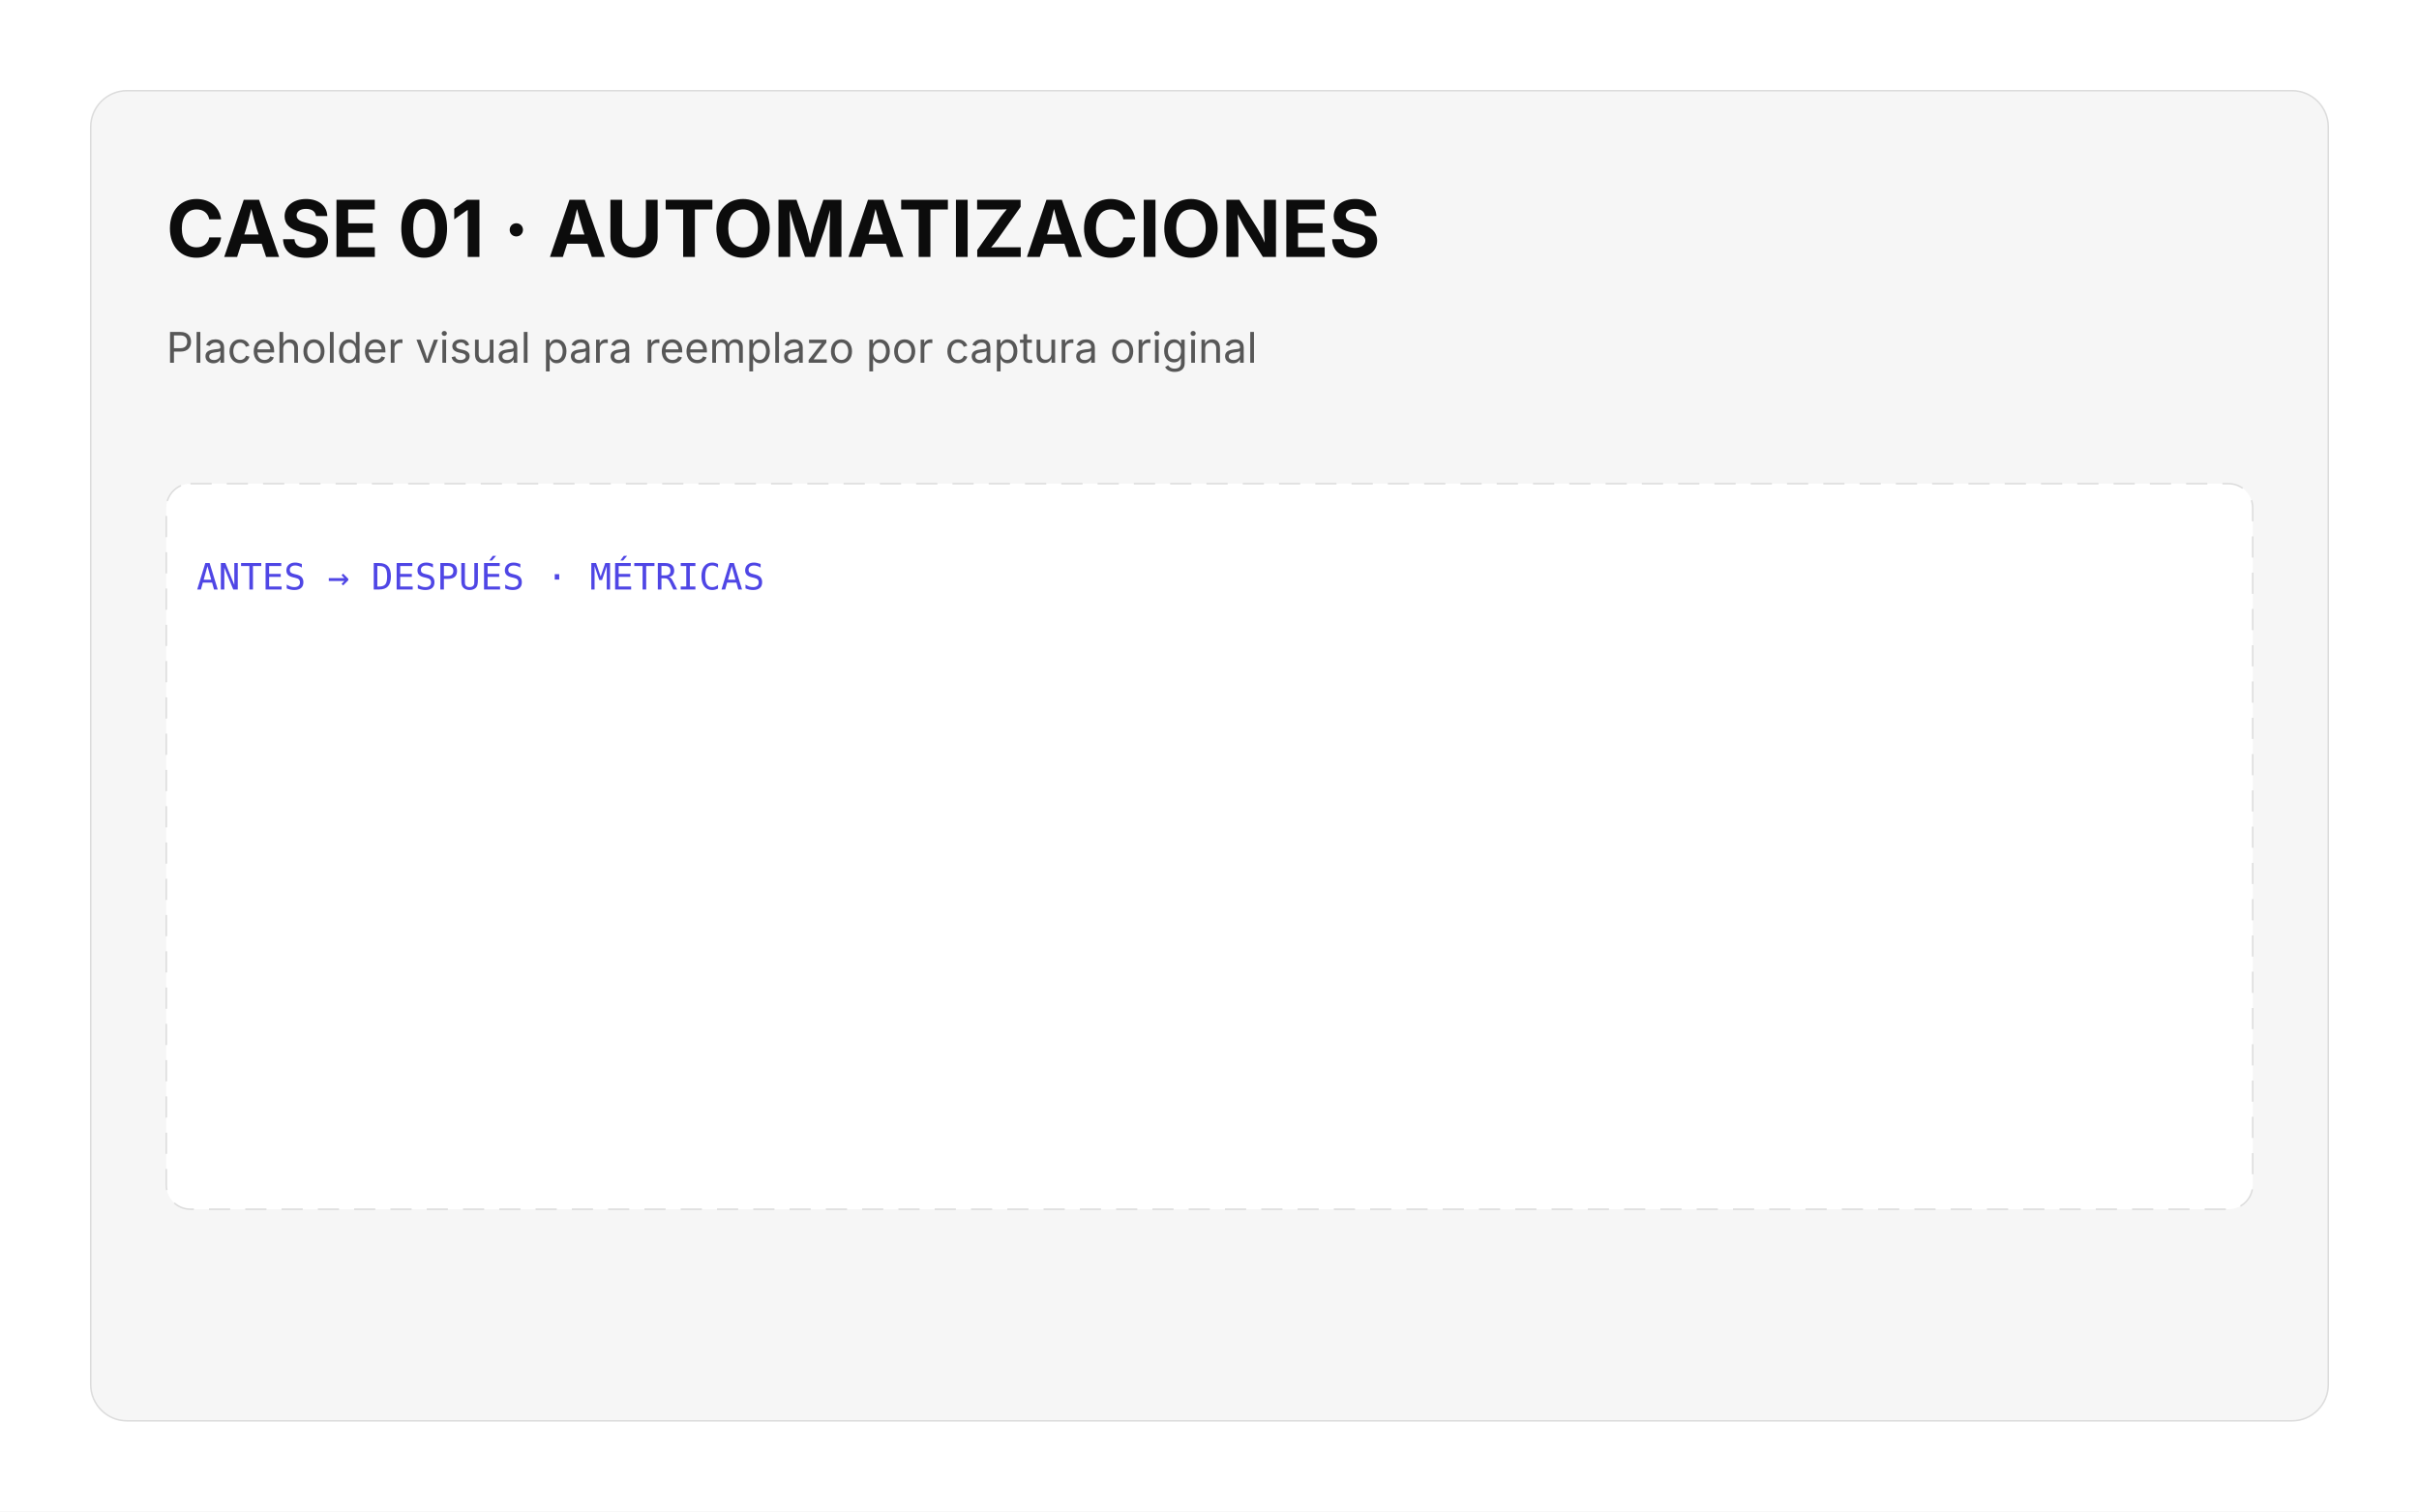
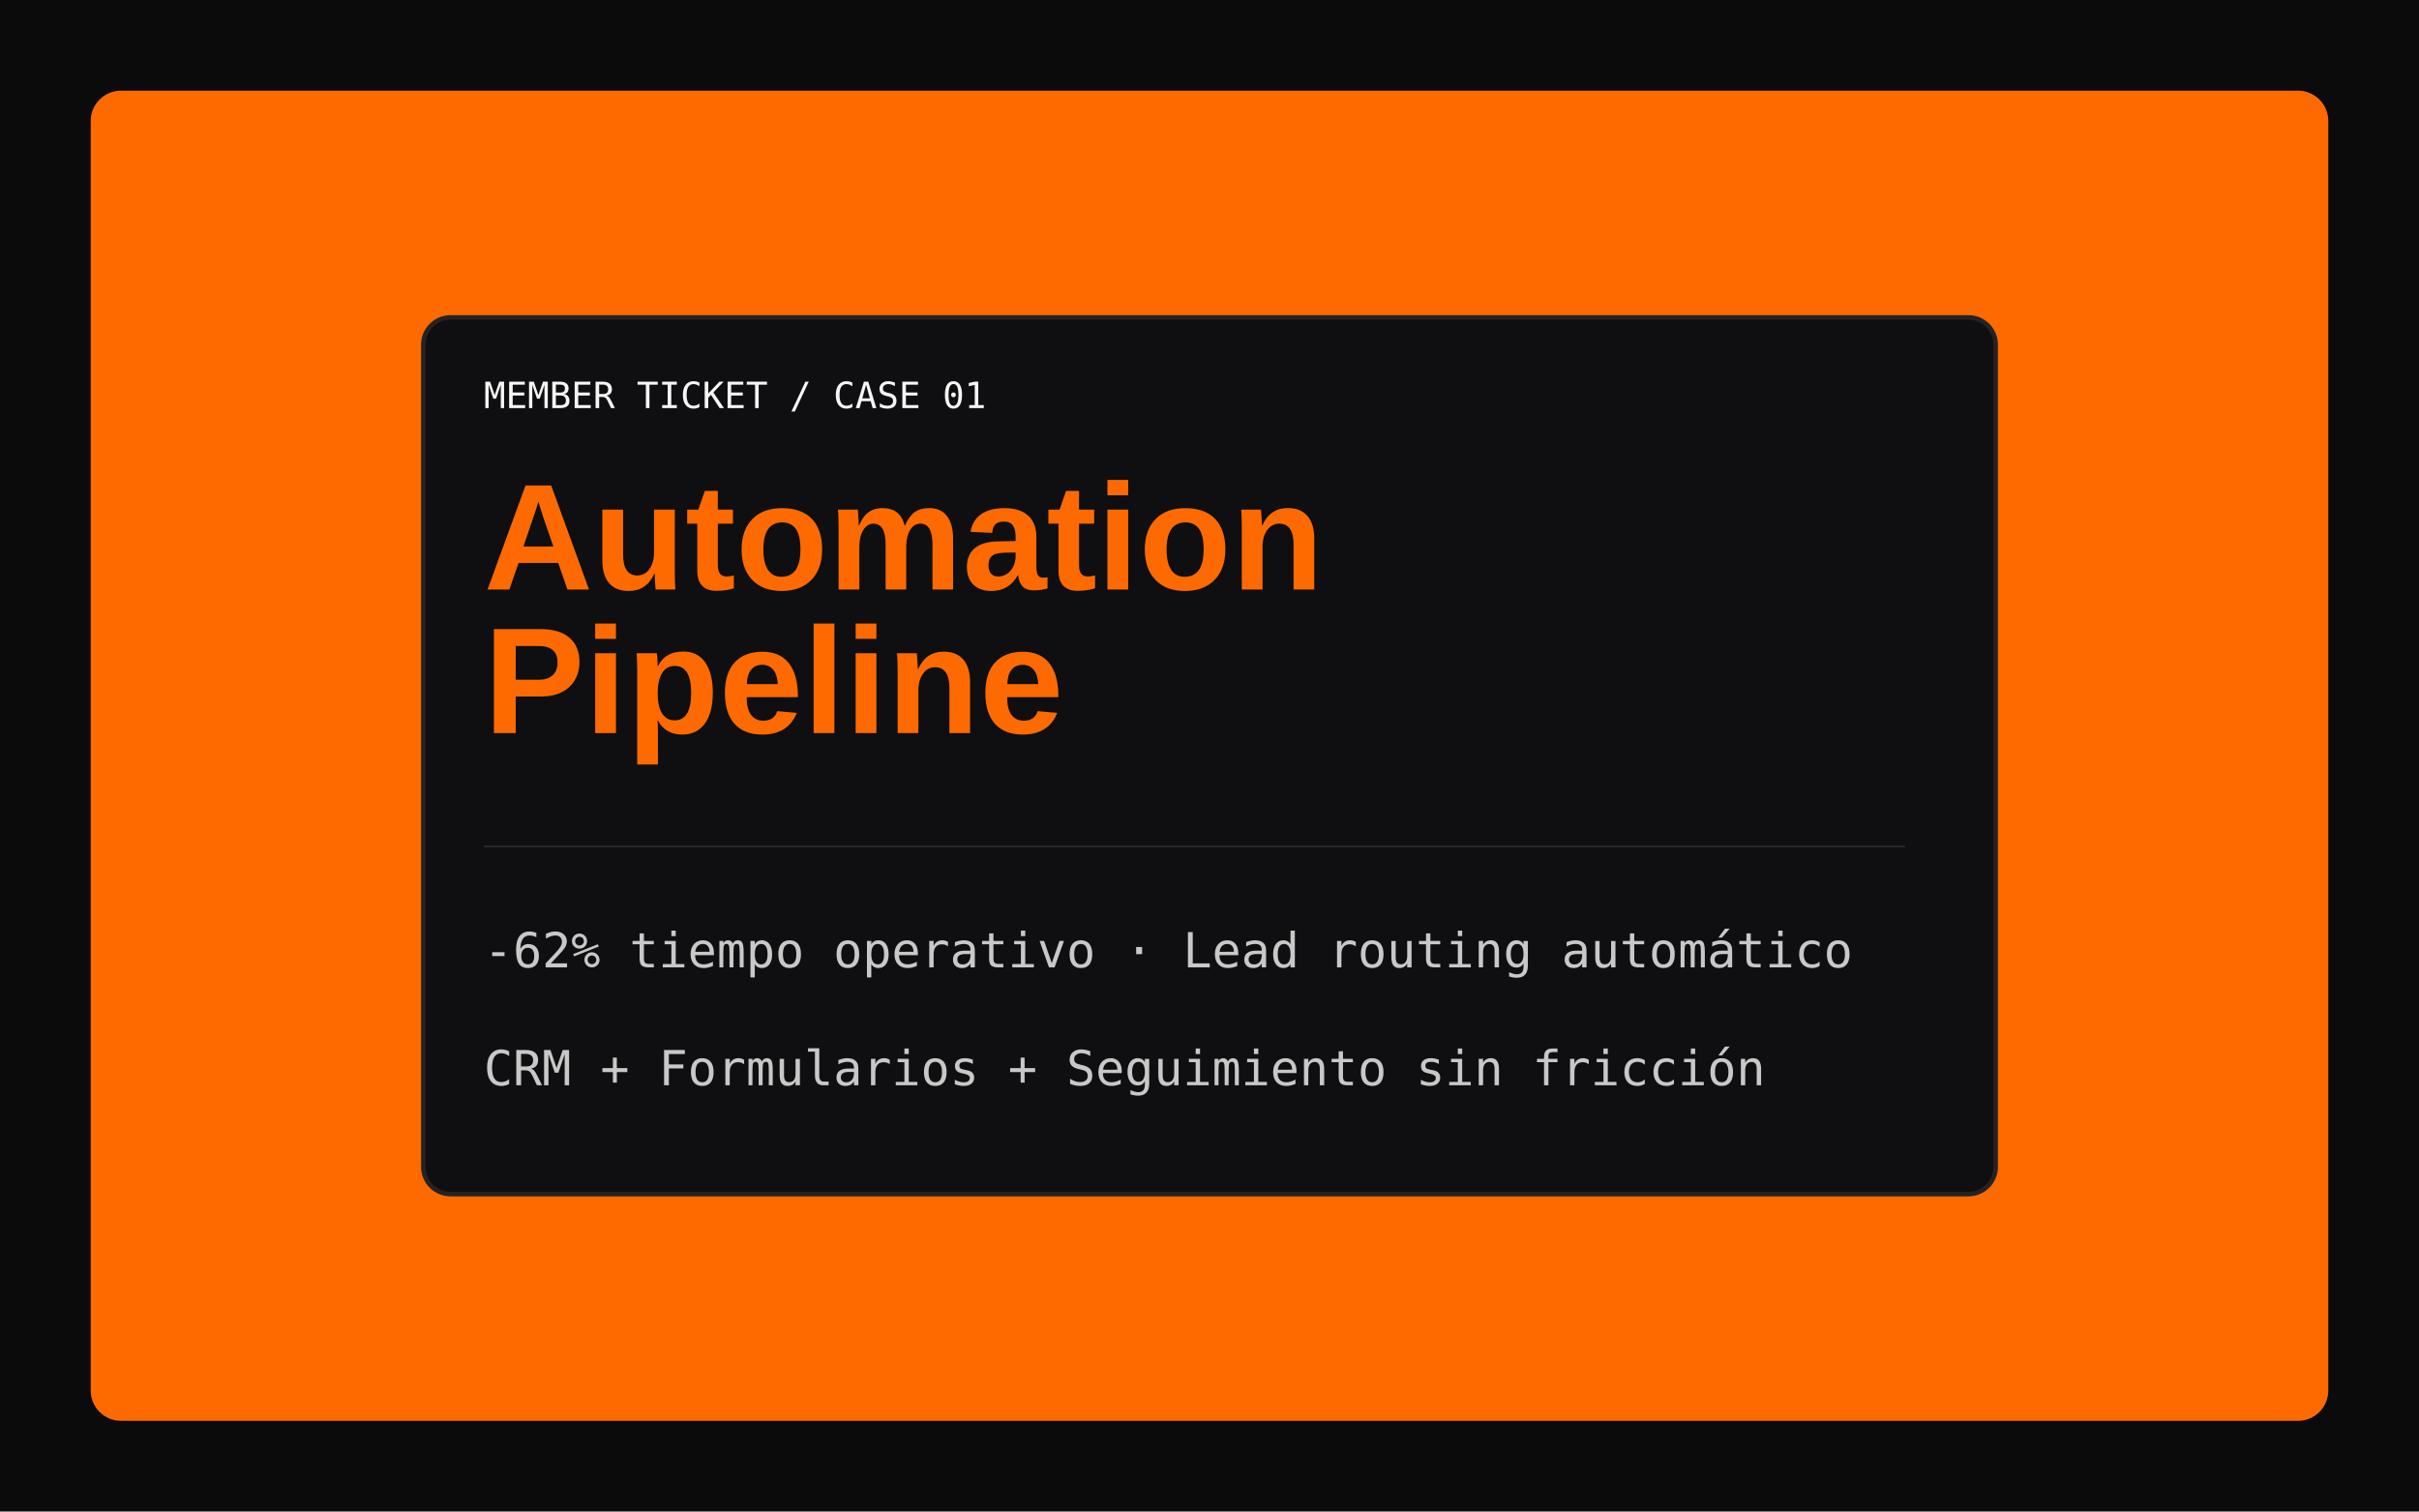
- <svg xmlns="http://www.w3.org/2000/svg" width="1600" height="1000" viewBox="0 0 1600 1000" fill="none">
-   <rect width="1600" height="1000" fill="#FFFFFF" />
-   <rect x="60" y="60" width="1480" height="880" rx="24" fill="#F6F6F6" stroke="#DCDCDC" />
-   <text x="110" y="170" fill="#0C0C0C" font-size="52" font-family="Inter, Arial, sans-serif" font-weight="700">CASE 01 · AUTOMATIZACIONES</text>
-   <text x="110" y="240" fill="#575757" font-size="28" font-family="Inter, Arial, sans-serif">Placeholder visual para reemplazo por captura original</text>
-   <rect x="110" y="320" width="1380" height="480" rx="16" fill="#FFFFFF" stroke="#DCDCDC" stroke-dasharray="14 10" />
-   <text x="130" y="390" fill="#4F46E5" font-size="24" font-family="ui-monospace, Menlo, monospace">ANTES → DESPUÉS · MÉTRICAS</text>
+ <svg xmlns="http://www.w3.org/2000/svg" width="1600" height="1000" viewBox="0 0 1600 1000">
+   <rect width="1600" height="1000" fill="#0B0B0B" />
+   <rect x="60" y="60" width="1480" height="880" rx="20" fill="#FF6A00" />
+   <rect x="280" y="210" width="1040" height="580" rx="18" fill="#0F0F11" stroke="#232323" stroke-width="3" />
+   <text x="320" y="270" fill="#F5F5F5" font-size="24" font-family="IBM Plex Mono, monospace">MEMBER TICKET / CASE 01</text>
+   <text x="320" y="390" fill="#FF6A00" font-size="100" font-family="Space Grotesk, Arial, sans-serif" font-weight="700">Automation</text>
+   <text x="320" y="485" fill="#FF6A00" font-size="100" font-family="Space Grotesk, Arial, sans-serif" font-weight="700">Pipeline</text>
+   <line x1="320" y1="560" x2="1260" y2="560" stroke="#2F2F2F" />
+   <text x="320" y="640" fill="#C8C8C8" font-size="32" font-family="IBM Plex Mono, monospace">-62% tiempo operativo · Lead routing automático</text>
+   <text x="320" y="718" fill="#C8C8C8" font-size="32" font-family="IBM Plex Mono, monospace">CRM + Formularios + Seguimiento sin fricción</text>
</svg>
